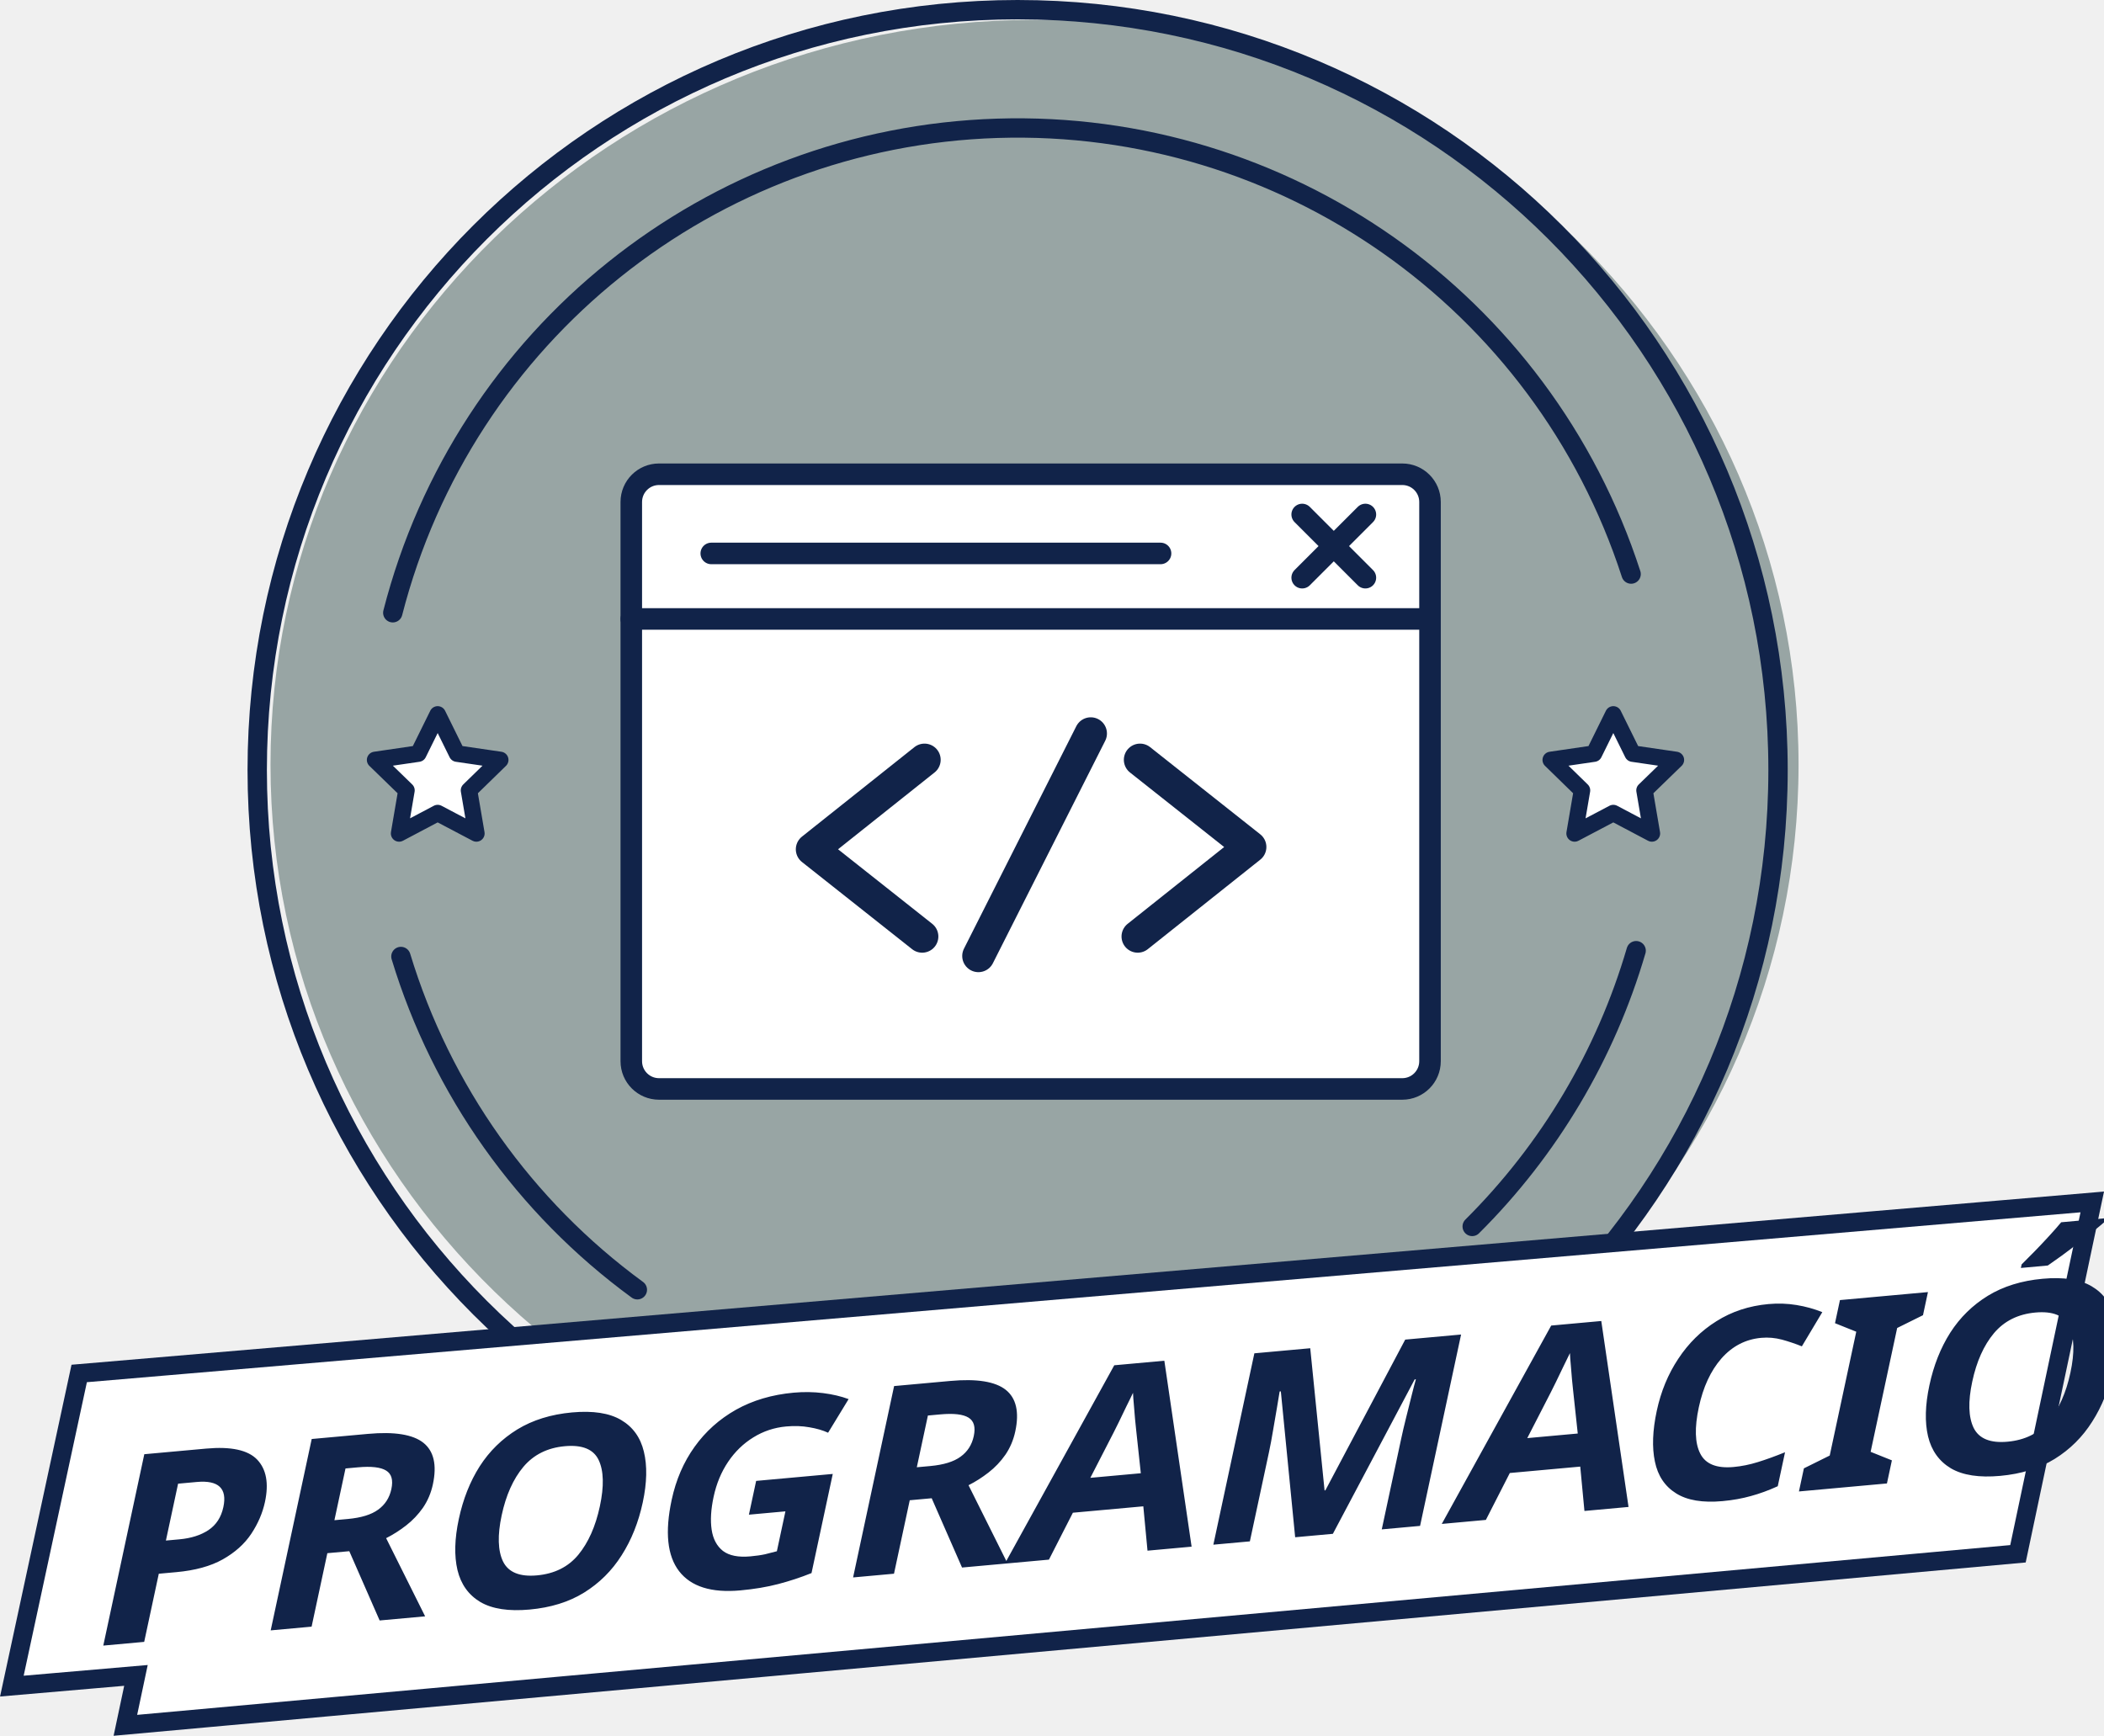
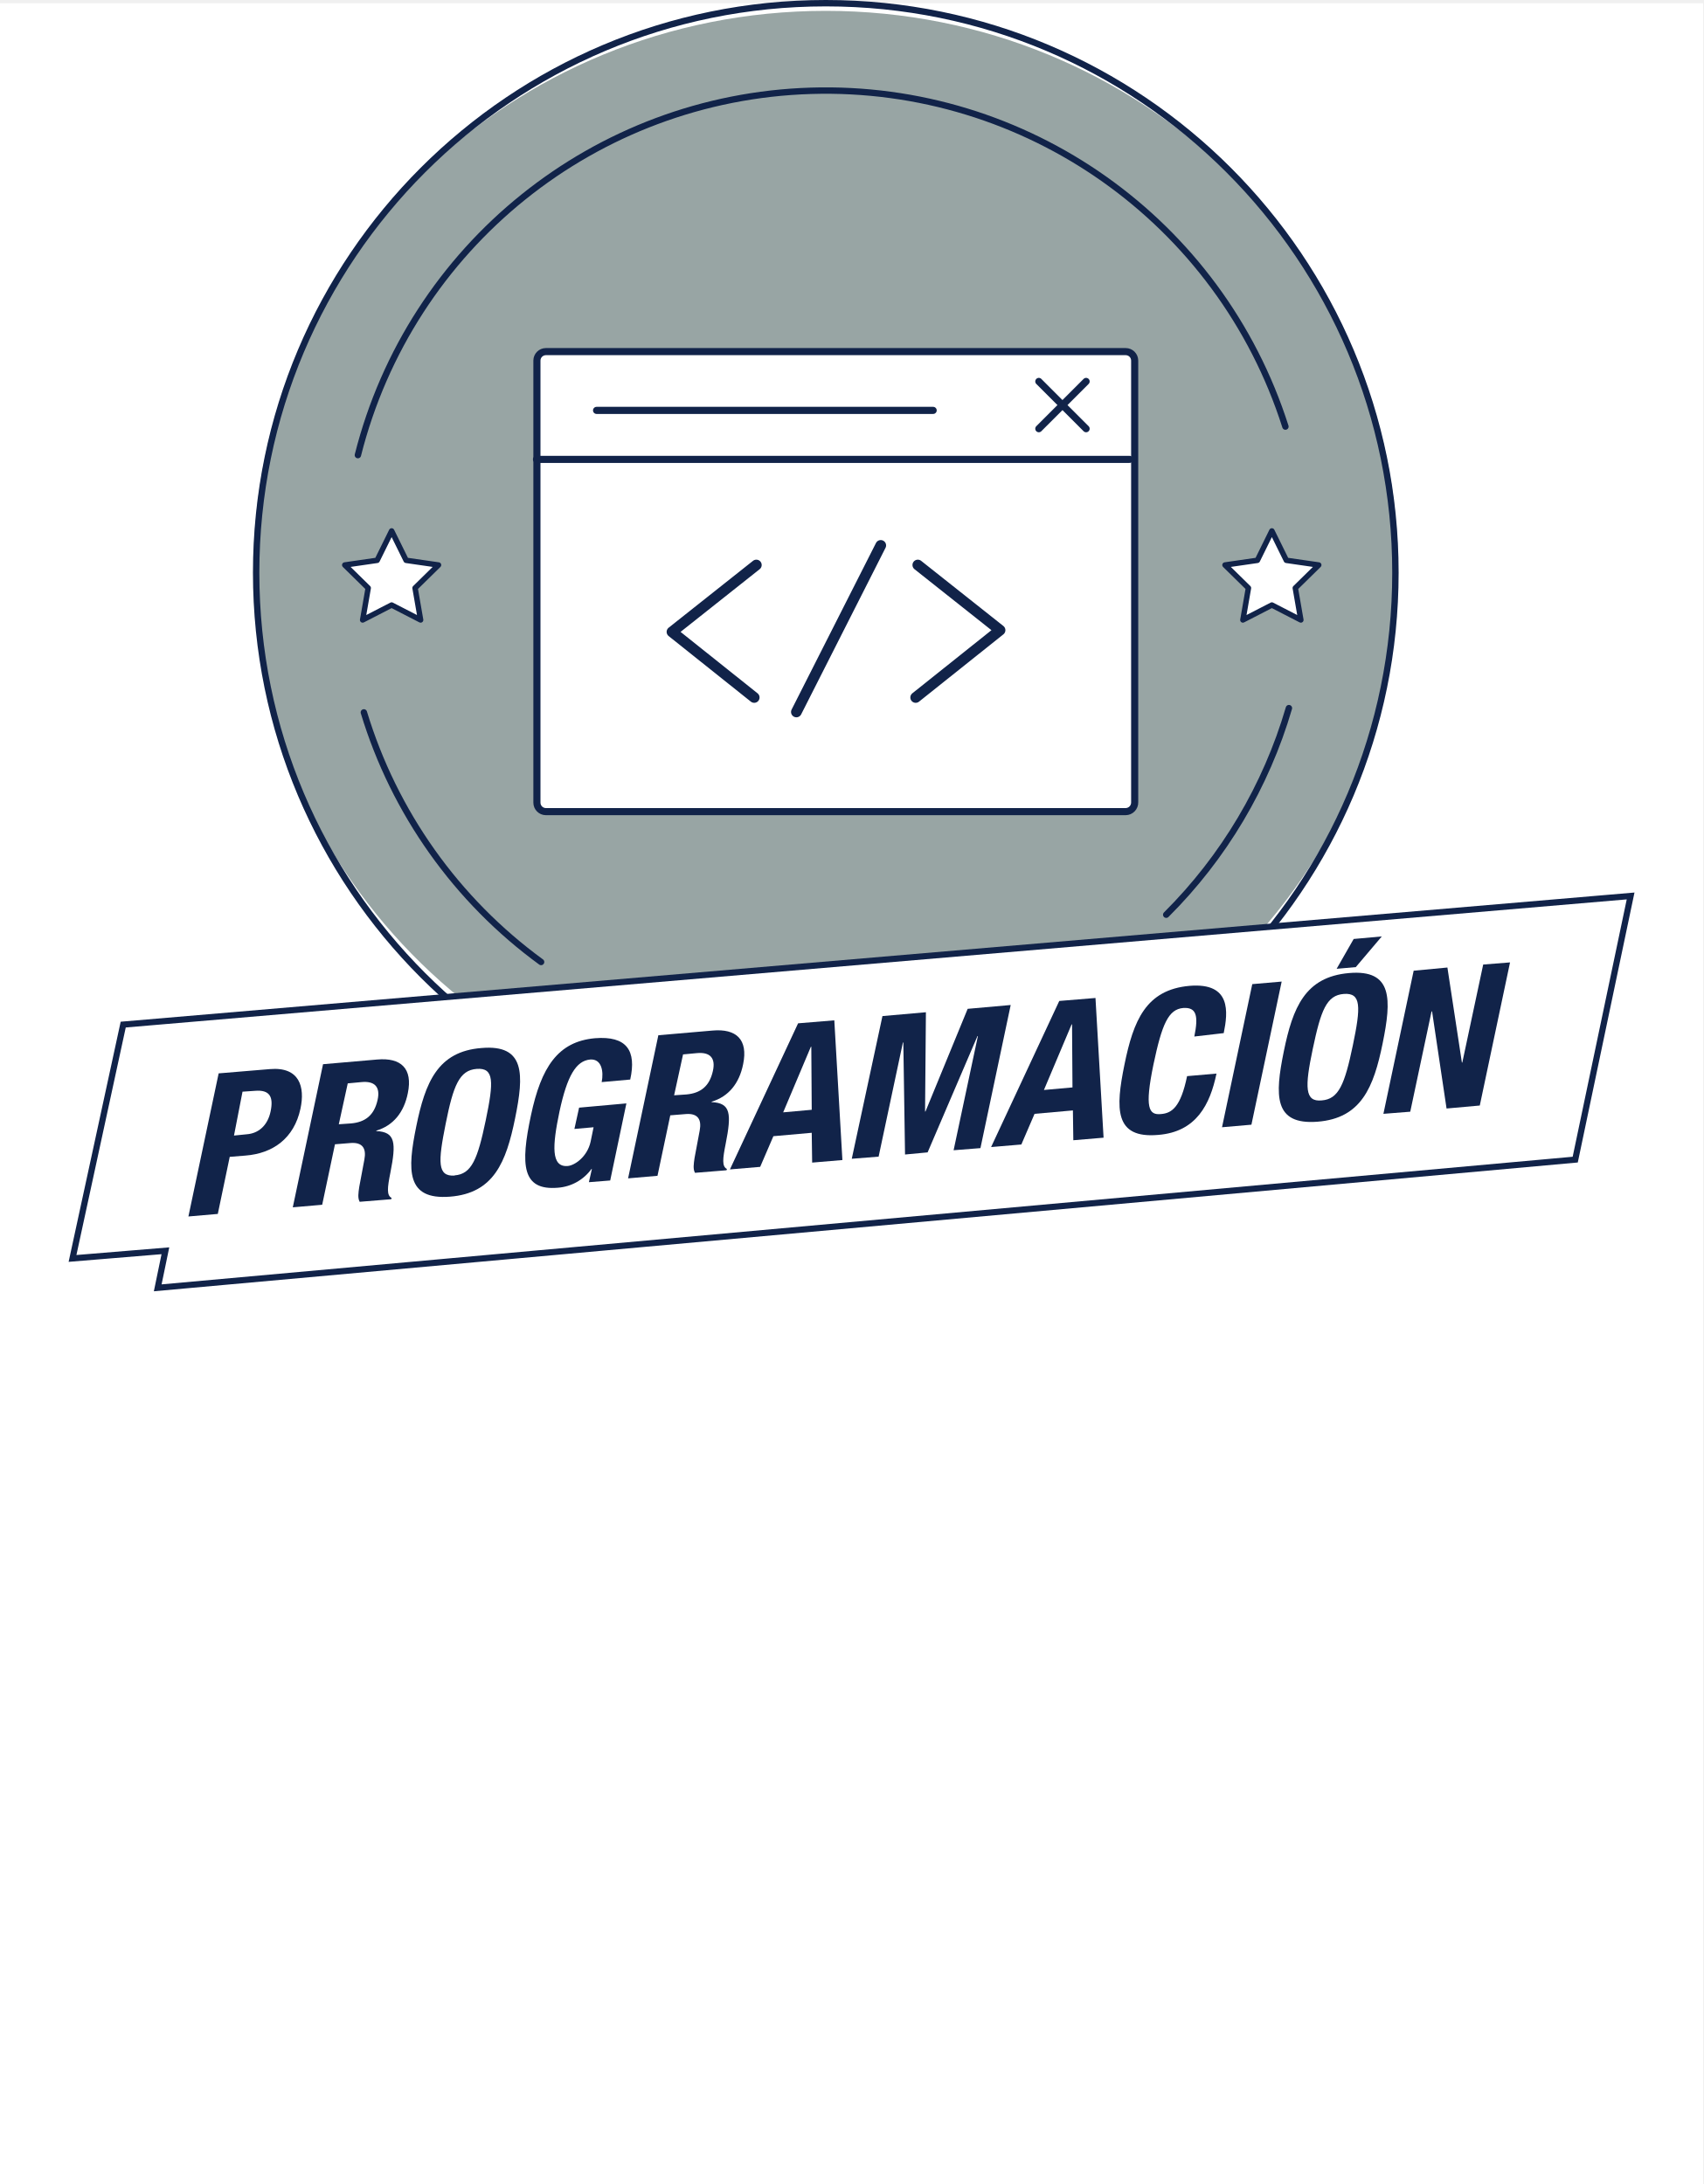
- <svg xmlns="http://www.w3.org/2000/svg" viewBox="0 0 163.11 134.59">
+ <svg xmlns="http://www.w3.org/2000/svg" viewBox="0 0 399.74 512.75">
  <defs>
-     <style>.cls-1{fill:#98a5a4;}.cls-2,.cls-7,.cls-8{fill:none;}.cls-2,.cls-3,.cls-4,.cls-7,.cls-8{stroke:#112349;}.cls-2,.cls-3,.cls-7,.cls-8{stroke-linecap:round;stroke-linejoin:round;}.cls-2{stroke-width:1.5px;}.cls-3,.cls-4,.cls-6{fill:#fff;}.cls-3{stroke-width:1.28px;}.cls-4{stroke-miterlimit:10;stroke-width:1.45px;}.cls-5{font-size:21.21px;fill:#112349;font-family:Helvetica-CondensedBold, Helvetica-Condensed;font-weight:700;letter-spacing:-0.01em;}.cls-7{stroke-width:2.51px;}.cls-8{stroke-width:1.67px;}</style>
+     <style>.cls-1,.cls-4,.cls-7{fill:#fff;}.cls-2{fill:#98a5a4;}.cls-3,.cls-5,.cls-6{fill:none;}.cls-3,.cls-4,.cls-5,.cls-6,.cls-7{stroke:#112349;}.cls-3,.cls-4,.cls-5,.cls-6{stroke-linecap:round;stroke-linejoin:round;}.cls-3{stroke-width:1.5px;}.cls-4{stroke-width:1.28px;}.cls-5{stroke-width:2.51px;}.cls-6{stroke-width:1.67px;}.cls-7{stroke-miterlimit:10;stroke-width:1.45px;}.cls-8{fill:#112349;}</style>
  </defs>
  <g id="Capa_2" data-name="Capa 2">
-     <g id="Prod._Multimedial" data-name="Prod. Multimedial">
-       <ellipse class="cls-1" cx="80.2" cy="59.29" rx="59.23" ry="57.75" />
-       <circle class="cls-2" cx="78.89" cy="59.7" r="58.95" />
-       <path class="cls-2" d="M49.41,100A50,50,0,0,1,31.08,74.16" />
-       <path class="cls-2" d="M126.84,73.71a49.93,49.93,0,0,1-12.71,21.38" />
-       <path class="cls-2" d="M30.45,47.51a50,50,0,0,1,96-3" />
-       <polygon class="cls-3" points="125.07 55.39 126.57 58.43 129.92 58.92 127.49 61.28 128.06 64.62 125.07 63.04 122.07 64.62 122.64 61.28 120.22 58.92 123.57 58.43 125.07 55.39" />
-       <polygon class="cls-4" points="162.2 93.19 6.14 106.49 0.92 130.73 10.54 129.9 9.72 133.77 156.44 120.47 162.2 93.19" />
-       <text class="cls-5" transform="matrix(0.99, -0.09, -0.21, 0.98, 6.12, 127.76)">PROGRAMACIÓN</text>
-       <rect class="cls-6" x="48.68" y="36.92" width="61.92" height="47.66" rx="2.15" ry="2.15" />
-       <polyline class="cls-7" points="71.67 58.91 62.95 65.85 71.49 72.61" />
-       <polyline class="cls-7" points="88.2 72.61 96.92 65.67 88.38 58.91" />
-       <line class="cls-7" x1="84.56" y1="56.87" x2="75.85" y2="74.12" />
-       <rect class="cls-8" x="48.94" y="36.77" width="61.92" height="47.66" rx="2.15" ry="2.15" />
-       <line class="cls-8" x1="100.95" y1="44.79" x2="105.85" y2="39.89" />
-       <line class="cls-8" x1="100.95" y1="39.89" x2="105.85" y2="44.79" />
-       <line class="cls-8" x1="48.94" y1="47.99" x2="110.33" y2="47.99" />
-       <line class="cls-8" x1="55.14" y1="42.91" x2="89.97" y2="42.91" />
-       <polygon class="cls-3" points="33.93 55.39 35.43 58.43 38.78 58.92 36.36 61.28 36.93 64.62 33.93 63.04 30.94 64.62 31.51 61.28 29.08 58.92 32.43 58.43 33.93 55.39" />
+     <g id="Layer_1" data-name="Layer 1">
+       <rect class="cls-1" y="0.75" width="399.74" height="512" />
+       <ellipse class="cls-2" cx="193.82" cy="133.55" rx="134.3" ry="131" />
+       <circle class="cls-3" cx="193.82" cy="134.45" r="133.7" />
+       <path class="cls-3" d="M127,225.85a113.2,113.2,0,0,1-41.6-58.6" />
+       <path class="cls-3" d="M302.52,166.25a113.43,113.43,0,0,1-28.8,48.5" />
+       <path class="cls-3" d="M84,106.85a113.23,113.23,0,0,1,217.7-6.7" />
+       <polygon class="cls-4" points="298.52 124.65 301.92 131.55 309.52 132.65 304.02 138.05 305.32 145.55 298.52 142.05 291.72 145.55 293.02 138.05 287.52 132.65 295.12 131.55 298.52 124.65" />
+       <path class="cls-1" d="M263.62,190.85H127.52a2.11,2.11,0,0,1-2.1-2.1V85a2.11,2.11,0,0,1,2.1-2.1h136.1a2.11,2.11,0,0,1,2.1,2.1v103.8A2.11,2.11,0,0,1,263.62,190.85Z" />
+       <polyline class="cls-5" points="177.52 132.65 157.72 148.35 177.02 163.75" />
+       <polyline class="cls-5" points="214.92 163.75 234.72 147.95 215.42 132.65" />
+       <line class="cls-5" x1="206.72" y1="128.05" x2="186.92" y2="167.15" />
+       <path class="cls-6" d="M264.22,190.55H128.12a2.11,2.11,0,0,1-2.1-2.1V84.65a2.11,2.11,0,0,1,2.1-2.1h136.1a2.11,2.11,0,0,1,2.1,2.1v103.7A2.14,2.14,0,0,1,264.22,190.55Z" />
+       <line class="cls-6" x1="243.82" y1="100.65" x2="254.92" y2="89.55" />
+       <line class="cls-6" x1="243.82" y1="89.55" x2="254.92" y2="100.65" />
+       <line class="cls-6" x1="125.92" y1="107.85" x2="265.12" y2="107.85" />
+       <line class="cls-6" x1="140.02" y1="96.35" x2="219.02" y2="96.35" />
+       <polygon class="cls-4" points="91.92 124.65 95.32 131.55 102.92 132.65 97.42 138.05 98.72 145.55 91.92 142.05 85.12 145.55 86.42 138.05 80.92 132.65 88.52 131.55 91.92 124.65" />
+       <polygon class="cls-7" points="382.72 210.35 28.92 240.55 17.02 295.45 38.82 293.65 37.02 302.35 369.72 272.25 382.72 210.35" />
+       <path class="cls-8" d="M51.32,252l12-1c7-.6,8.3,4.2,7.2,9.3-1.5,7-6.5,10.5-12.9,11l-3.7.3L51.12,285l-6.9.6Zm3.6,14.6,3-.3c2.7-.2,4.9-2,5.6-5.4s-.2-5.1-3.7-4.8l-2.9.2Z" />
+       <path class="cls-8" d="M75.82,249.85l12.7-1.1c5.6-.5,8.4,2.1,7.2,7.9-.9,4.5-3.4,7.6-7.4,8.8v.1c4.5.2,4.7,2.7,3.3,9.8-.7,3.5-.9,5.3.3,5.9l-.1.3-7.4.6c-.5-.9-.3-2.1-.1-3.5l1.2-6.4c.5-2.6-.4-4.1-3.2-3.9l-3.7.3-3,14.2-6.9.6Zm3.7,14.1,2.9-.2c3.3-.3,5.4-1.9,6.2-5.5.7-3.1-.7-4.5-3.8-4.2l-3.2.3Z" />
+       <path class="cls-8" d="M113,246.05c10.3-.9,10,6.2,7.9,16.5s-5,17.6-15.3,18.4-10-6.2-7.9-16.5S102.72,246.85,113,246.05Zm-6.3,29.9c4-.3,5.4-3.8,7.3-12.9s2-12.4-2.1-12.1-5.5,3.9-7.3,12.9S102.62,276.25,106.72,276Z" />
+       <path class="cls-8" d="M141.22,254.05c.5-2.5,0-5.5-2.7-5.3-3.3.3-5.4,3.8-7.2,12.2-1.7,8.1-2,13.1,1.9,12.8,1.6-.1,4.6-2.1,5.4-5.7l.7-3.4-4.5.4,1.1-5,11.1-1-3.8,18.1-5,.4.7-3.1h-.1a10.7,10.7,0,0,1-7.9,4.4c-8.4.7-8.8-5.3-6.3-17,2.4-11.3,6.3-17.3,15-18.1,7.5-.6,9.8,2.9,8.3,9.7Z" />
+       <path class="cls-8" d="M154.52,243.05l12.7-1.1c5.6-.5,8.4,2.1,7.2,7.9-.9,4.5-3.4,7.6-7.4,8.8v.1c4.5.2,4.7,2.7,3.3,9.8-.7,3.5-.9,5.3.3,5.9l-.1.3-7.4.6c-.5-.9-.3-2.1-.1-3.5l1.2-6.4c.5-2.6-.4-4.1-3.2-3.9l-3.7.3-3,14.2-6.9.6Zm3.7,14.1,2.9-.2c3.3-.3,5.4-1.9,6.2-5.5.7-3.1-.7-4.5-3.8-4.2l-3.2.3Z" />
+       <path class="cls-8" d="M187.32,240.25l8.5-.7,1.9,32.8-7.1.6-.1-7-9,.8-3.1,7.2-7.1.6Zm-3.5,20.9,6.7-.6-.1-14.8h-.1Z" />
+       <path class="cls-8" d="M207.12,238.55l10.2-.9-.2,23.3h.1l9.9-24.1,10.1-.9-7.1,33.6-6.3.5,5.7-26.8h-.1l-11.7,27.3-5.3.5-.4-26.3h-.1l-5.7,26.8-6.3.5Z" />
+       <path class="cls-8" d="M248.62,235l8.5-.7,1.9,32.8-7.1.6-.1-7-9,.8-3.1,7.2-7.1.6Zm-3.6,20.9,6.7-.6-.1-14.8h-.1Z" />
+       <path class="cls-8" d="M280.32,243.35c1-4.9.5-6.9-2.6-6.7-3.5.3-5,3.8-7,13.3-2.1,10.2-1.1,11.9,1.8,11.6,2.5-.2,4.6-1.6,6.1-8.9l6.9-.6c-1.5,7.2-4.7,13.7-13.7,14.4-10.3.9-10-6.2-7.9-16.5s5-17.6,15.3-18.5c9.8-.8,9,6.2,8,11.1Z" />
+       <path class="cls-8" d="M286.82,264.65l7.1-33.6,6.9-.6-7.1,33.6Z" />
+       <path class="cls-8" d="M316.62,228.45c10.3-.9,10,6.2,7.9,16.5s-5,17.6-15.3,18.4-10-6.2-7.9-16.5S306.32,229.35,316.62,228.45Zm-6.4,29.9c4-.3,5.4-3.8,7.3-12.9s2-12.4-2.1-12.1-5.4,3.9-7.3,12.9S306.22,258.75,310.22,258.35Zm7.5-37.9,6.6-.6-6.1,7.2-4.5.4Z" />
+       <path class="cls-8" d="M339.72,227.15l3.4,22.3h.1l4.9-23,6.3-.5-7.1,33.6-7.8.7-3.4-22.8H336L331,261l-6.3.5,7.1-33.6Z" />
    </g>
  </g>
</svg>
